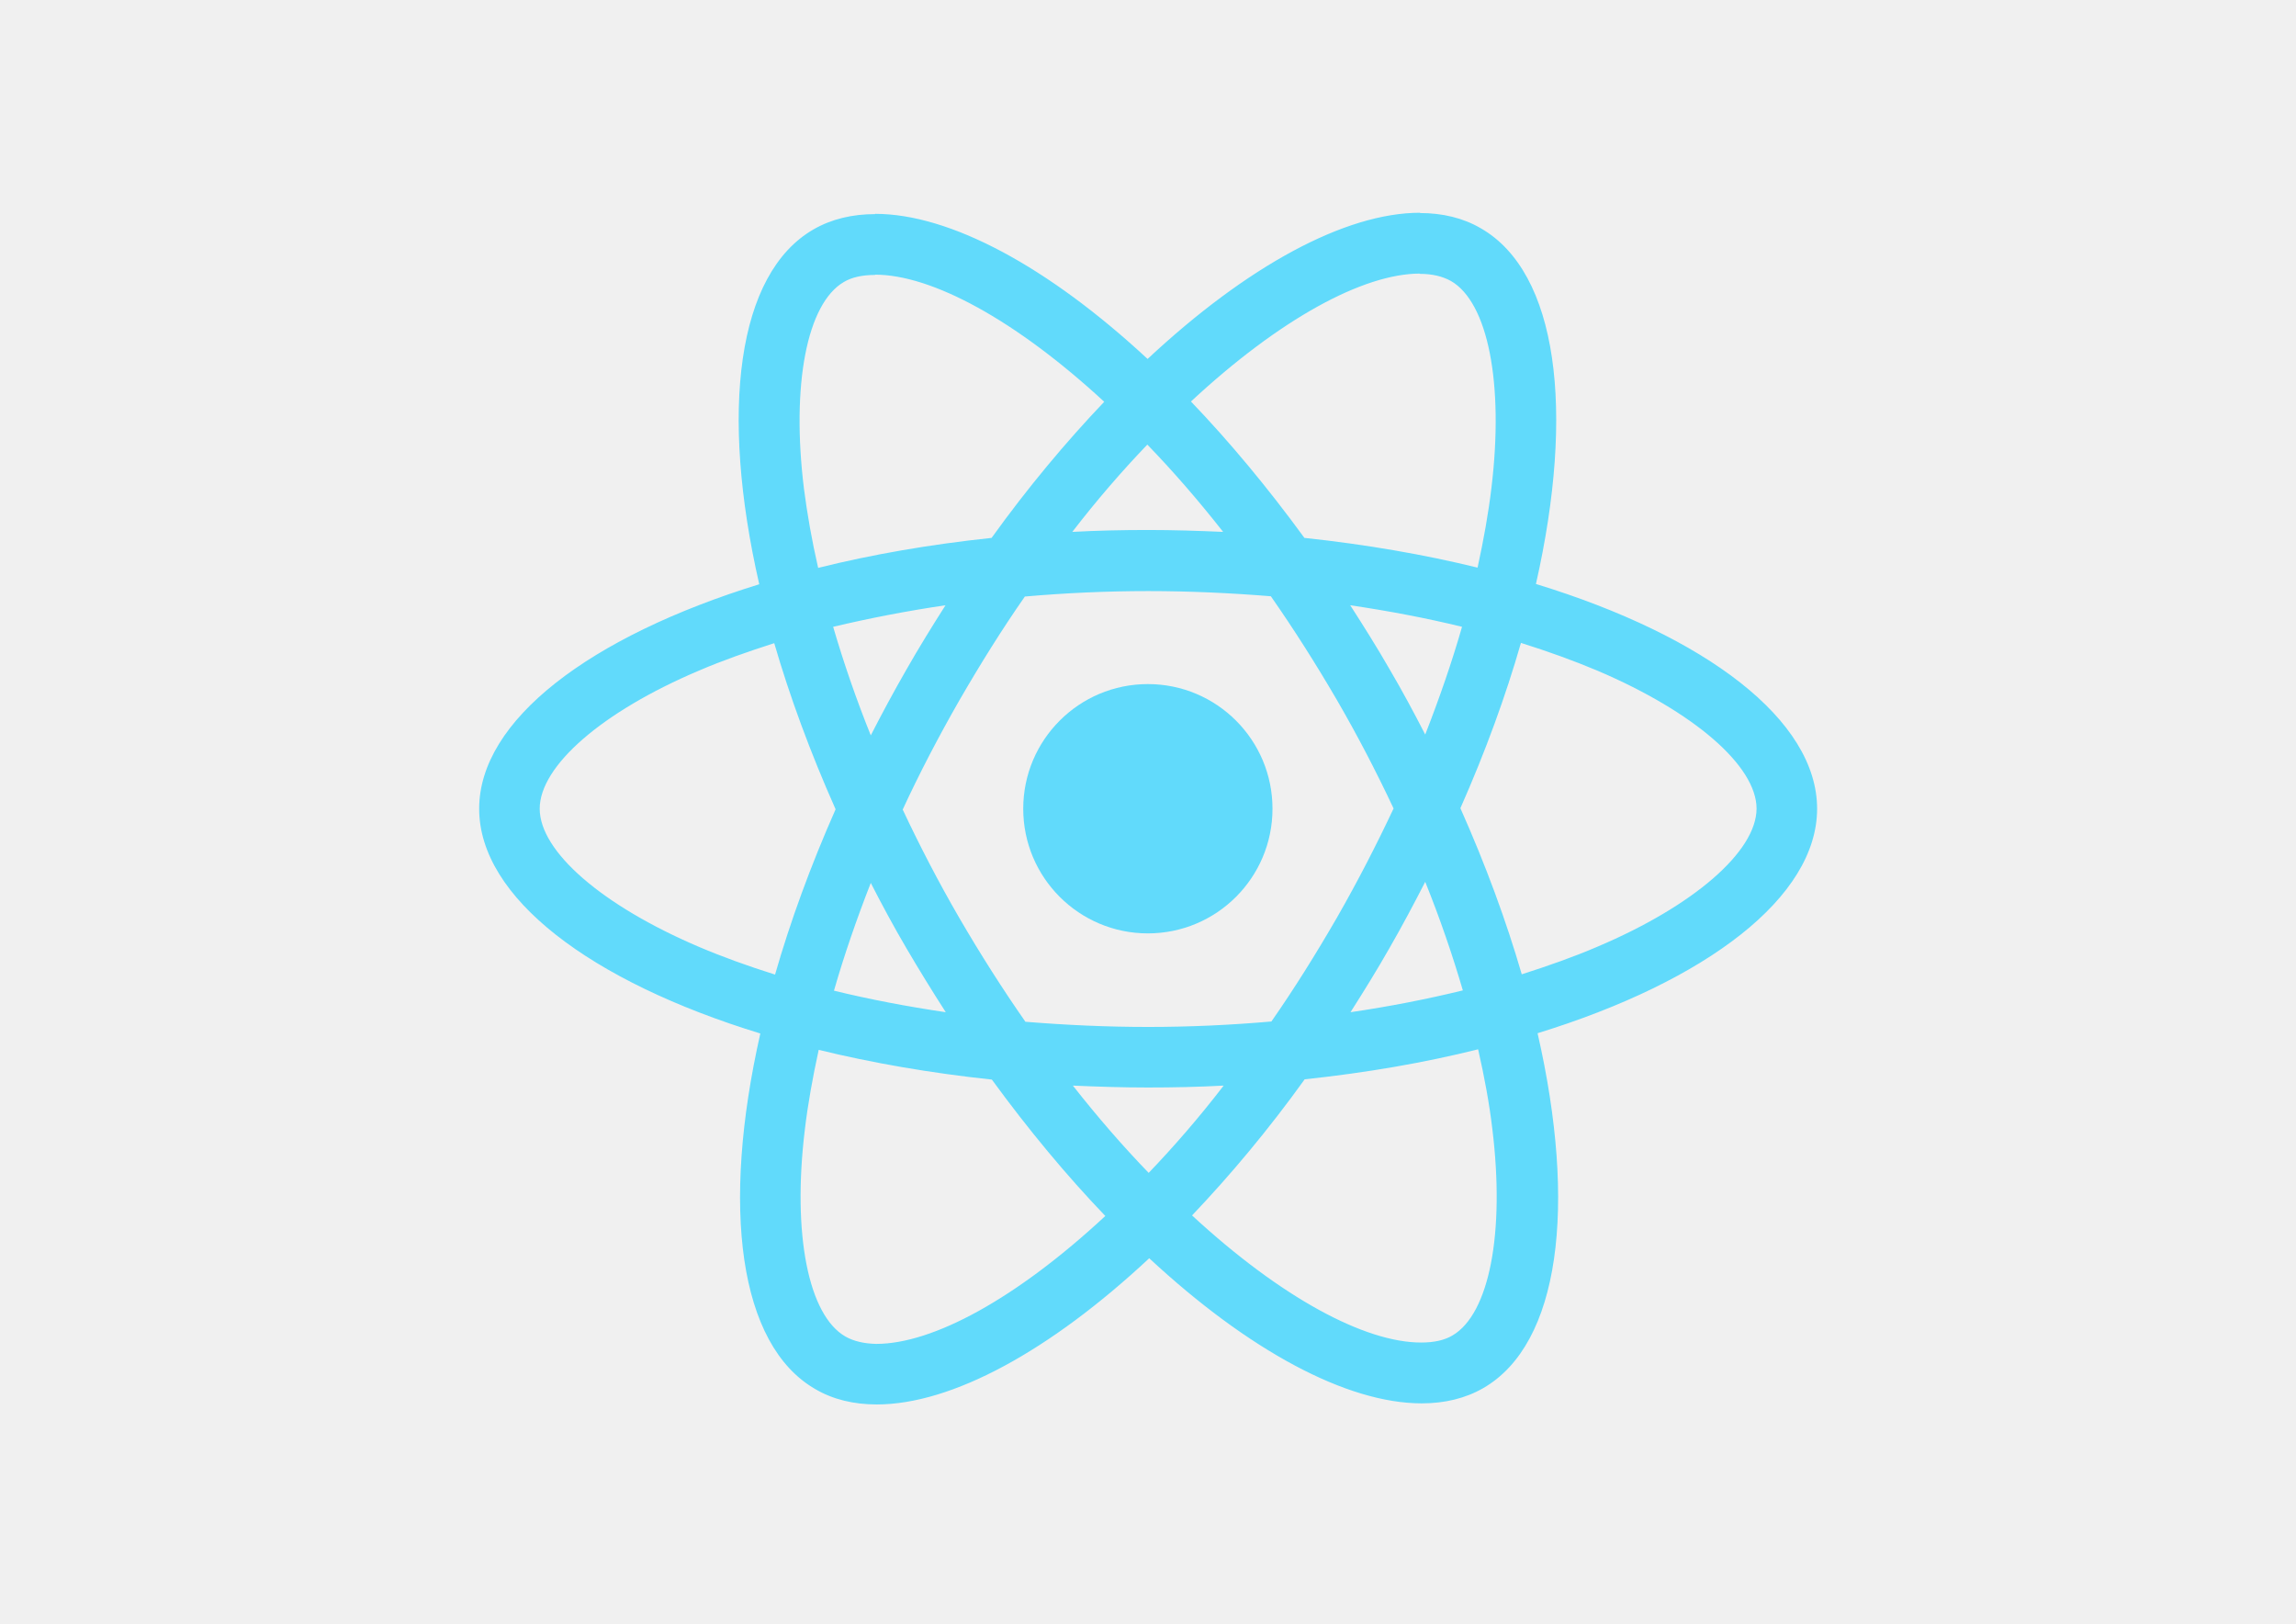
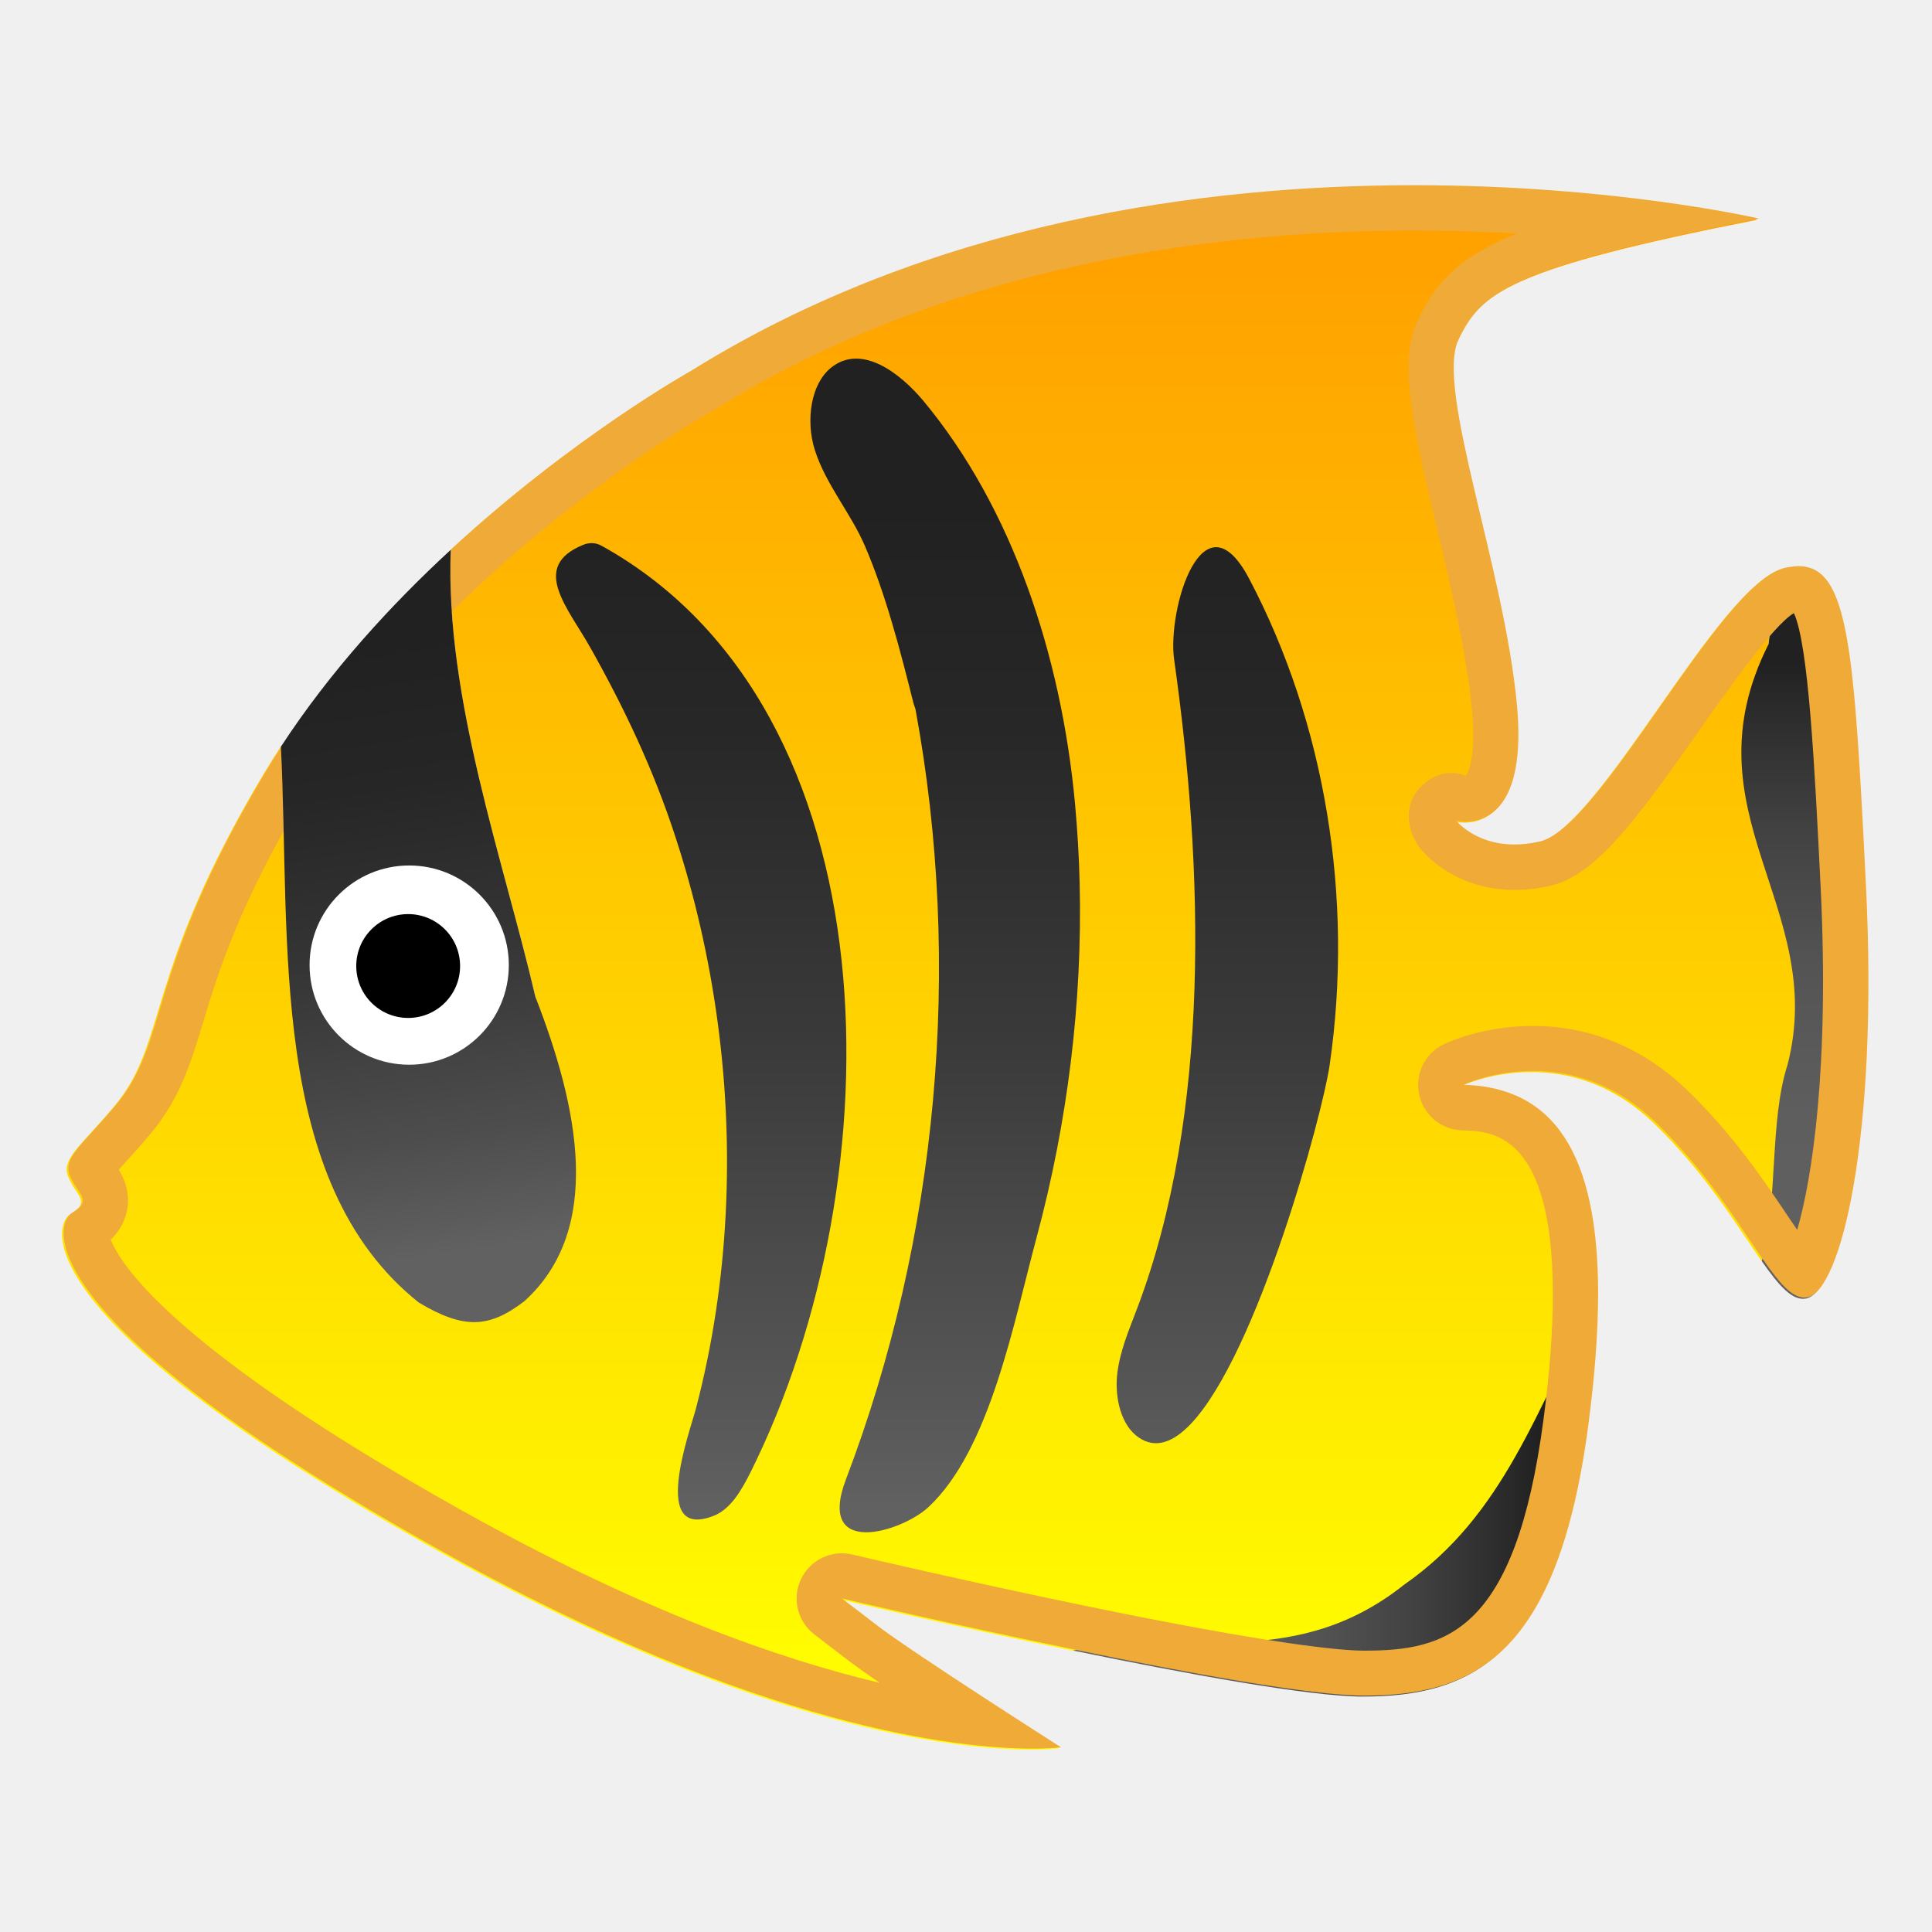
- <svg xmlns="http://www.w3.org/2000/svg" viewBox="0 0 841.9 595.3">
-   <g fill="#61DAFB">
-     <path d="M666.3 296.5c0-32.5-40.7-63.3-103.1-82.4 14.4-63.6 8-114.2-20.2-130.4-6.5-3.8-14.1-5.6-22.4-5.6v22.3c4.6 0 8.3.9 11.4 2.6 13.6 7.8 19.5 37.5 14.9 75.7-1.1 9.4-2.9 19.3-5.1 29.4-19.6-4.8-41-8.5-63.5-10.9-13.5-18.5-27.5-35.3-41.6-50 32.6-30.3 63.2-46.9 84-46.9V78c-27.5 0-63.5 19.6-99.9 53.6-36.4-33.8-72.4-53.2-99.9-53.2v22.3c20.7 0 51.4 16.5 84 46.6-14 14.7-28 31.4-41.3 49.9-22.6 2.4-44 6.1-63.6 11-2.3-10-4-19.7-5.2-29-4.7-38.2 1.1-67.9 14.6-75.8 3-1.8 6.9-2.6 11.5-2.6V78.5c-8.4 0-16 1.8-22.6 5.6-28.1 16.2-34.4 66.7-19.9 130.1-62.2 19.2-102.7 49.9-102.7 82.3 0 32.5 40.7 63.3 103.1 82.4-14.4 63.6-8 114.2 20.2 130.4 6.5 3.8 14.1 5.6 22.5 5.6 27.5 0 63.5-19.6 99.9-53.6 36.4 33.8 72.4 53.2 99.9 53.2 8.4 0 16-1.8 22.6-5.6 28.1-16.2 34.4-66.7 19.9-130.1 62-19.1 102.5-49.9 102.5-82.3zm-130.2-66.7c-3.7 12.9-8.3 26.2-13.5 39.5-4.1-8-8.4-16-13.1-24-4.6-8-9.5-15.8-14.4-23.4 14.2 2.1 27.9 4.7 41 7.9zm-45.8 106.5c-7.8 13.5-15.8 26.3-24.1 38.2-14.9 1.3-30 2-45.2 2-15.1 0-30.2-.7-45-1.9-8.3-11.9-16.4-24.6-24.2-38-7.6-13.1-14.5-26.4-20.8-39.8 6.2-13.4 13.2-26.8 20.7-39.9 7.8-13.5 15.8-26.3 24.1-38.2 14.9-1.3 30-2 45.2-2 15.1 0 30.2.7 45 1.9 8.3 11.9 16.4 24.6 24.2 38 7.6 13.1 14.5 26.4 20.8 39.8-6.3 13.4-13.2 26.8-20.7 39.9zm32.3-13c5.4 13.4 10 26.8 13.8 39.8-13.1 3.2-26.9 5.9-41.2 8 4.9-7.7 9.8-15.6 14.4-23.7 4.6-8 8.9-16.1 13-24.1zM421.2 430c-9.3-9.6-18.6-20.3-27.8-32 9 .4 18.2.7 27.5.7 9.4 0 18.7-.2 27.8-.7-9 11.7-18.3 22.4-27.5 32zm-74.4-58.9c-14.2-2.1-27.9-4.7-41-7.9 3.7-12.9 8.3-26.2 13.5-39.5 4.1 8 8.4 16 13.1 24 4.7 8 9.5 15.8 14.4 23.4zM420.7 163c9.3 9.6 18.6 20.3 27.8 32-9-.4-18.2-.7-27.5-.7-9.4 0-18.7.2-27.8.7 9-11.7 18.3-22.4 27.5-32zm-74 58.9c-4.9 7.7-9.8 15.6-14.4 23.7-4.6 8-8.9 16-13 24-5.4-13.4-10-26.8-13.8-39.8 13.1-3.1 26.9-5.8 41.2-7.9zm-90.5 125.2c-35.4-15.1-58.3-34.9-58.3-50.6 0-15.7 22.9-35.6 58.3-50.6 8.6-3.7 18-7 27.7-10.1 5.7 19.6 13.2 40 22.5 60.9-9.2 20.8-16.6 41.1-22.2 60.6-9.9-3.1-19.3-6.5-28-10.2zM310 490c-13.6-7.8-19.5-37.5-14.9-75.7 1.1-9.4 2.9-19.3 5.1-29.4 19.6 4.8 41 8.5 63.5 10.9 13.5 18.5 27.5 35.3 41.6 50-32.6 30.3-63.2 46.9-84 46.9-4.5-.1-8.3-1-11.3-2.7zm237.2-76.2c4.7 38.2-1.1 67.9-14.6 75.8-3 1.8-6.9 2.6-11.5 2.6-20.7 0-51.4-16.5-84-46.6 14-14.7 28-31.4 41.3-49.9 22.6-2.4 44-6.1 63.6-11 2.3 10.1 4.1 19.8 5.2 29.1zm38.5-66.7c-8.6 3.7-18 7-27.7 10.1-5.7-19.6-13.2-40-22.5-60.9 9.2-20.8 16.6-41.1 22.2-60.6 9.9 3.1 19.3 6.5 28.1 10.2 35.4 15.1 58.3 34.9 58.3 50.6-.1 15.7-23 35.6-58.4 50.6zM320.8 78.4z" />
-     <circle cx="420.9" cy="296.5" r="45.7" />
-     <path d="M520.5 78.1z" />
+ <svg xmlns="http://www.w3.org/2000/svg" xmlns:xlink="http://www.w3.org/1999/xlink" width="128" height="128" style="enable-background:new 0 0 128 128;">
+   <g id="Layer_1">
+     <linearGradient id="SVGID_1_" gradientUnits="userSpaceOnUse" x1="62.641" x2="62.641" y1="17.316" y2="113.518">
+       <stop offset="6.191218e-03" style="stop-color:#FFA200" />
+       <stop offset="1" style="stop-color:#FFFF00" />
+     </linearGradient>
+     <path d="M117.16,42.68c0.23-1.91,0.77-3.54,1.46-5.06c-0.16,0.02-0.33,0.05-0.51,0.09 c-4.22,1.01-12.1,17.18-16.2,18.12c-3.81,0.87-5.57-1.41-5.57-1.41s4.89,1.41,4.05-7.65c-0.84-9.06-5.4-20.94-3.88-24.16 s3.54-4.83,19.92-8.05c0,0-39.66-9.26-70.72,10.07c0,0-7.74,4.31-15.85,11.79c-0.38,9.81,3.52,20.64,5.61,29.61 c2.03,6.44,2.03,14.49-2.7,19.33c-0.68,0.81-2.7,0.81-4.05,0c-10.04-7.98-9.46-23.09-10.11-35.9c-0.39,0.6-0.77,1.2-1.14,1.82 c-7.98,13.35-6.3,17.72-9.9,22.01c-2.28,2.72-3.54,3.49-3.04,4.7s1.52,1.61,0.17,2.42C3.35,81.2,2,87.64,29,102.74 s41.18,13.09,41.18,13.09s-9.79-6.24-12.15-8.05c-2.36-1.81-2.36-1.81-2.36-1.81s7.33,1.73,15.41,3.39 c7.97-1.33,16.67,4.22,23.8-1.45c6.63-4.61,6.93-14.61,10.89-22.06c0.01-9.34-2.93-13.75-8.92-13.91c0,0,6.75-3.22,12.66,2.42 c3.46,3.31,5.59,6.88,7.2,9.19c1.11-4.07,2.6-8.08,3.83-11.88C123.24,61.2,116.49,53.15,117.16,42.68z" style="fill:url(#SVGID_1_);" />
+     <linearGradient id="SVGID_3_" gradientUnits="userSpaceOnUse" x1="71.079" x2="105.767" y1="99.126" y2="99.126">
+       <stop offset="0" style="stop-color:#616161" />
+       <stop offset="0.253" style="stop-color:#5E5E5E" />
+       <stop offset="0.46" style="stop-color:#545454" />
+       <stop offset="0.651" style="stop-color:#424242" />
+       <stop offset="0.831" style="stop-color:#2A2A2A" />
+       <stop offset="0.89" style="stop-color:#212121" />
+     </linearGradient>
+     <path d="M93.04,104.98c-7.13,5.67-13.99,3.04-21.96,4.37c7.52,1.55,15.69,3.05,19.19,3.05 c7.26,0,12.83-2.62,14.85-17.92c0.43-3.25,0.64-6.12,0.65-8.64C101.81,93.3,99.67,100.37,93.04,104.98z" style="fill:url(#SVGID_3_);" />
+     <linearGradient id="SVGID_4_" gradientUnits="userSpaceOnUse" x1="119.522" x2="119.522" y1="38.686" y2="85.769">
+       <stop offset="0.11" style="stop-color:#212121" />
+       <stop offset="0.169" style="stop-color:#2A2A2A" />
+       <stop offset="0.349" style="stop-color:#424242" />
+       <stop offset="0.54" style="stop-color:#545454" />
+       <stop offset="0.747" style="stop-color:#5E5E5E" />
+       <stop offset="1" style="stop-color:#616161" />
+     </linearGradient>
+     <path d="M123.52,58.65c-0.81-16.2-1.15-21.5-4.89-21.03c-0.69,1.51-1.24,3.14-1.46,5.06 c-5.62,11.16,3.96,17.39,1.26,27.86c-1.22,3.8-0.6,8.94-1.71,13.01c1.14,1.63,2.02,2.65,2.93,2.48 C121.83,85.63,124.36,75.56,123.52,58.65z" style="fill:url(#SVGID_4_);" />
+     <path d="M93.7,15.27c2.41,0,4.7,0.08,6.82,0.2c-3.92,1.56-5.41,3.26-6.61,5.79 c-1.25,2.65-0.37,6.75,1.3,13.77c0.92,3.87,1.96,8.26,2.31,11.95c0.29,3.09-0.22,4.16-0.4,4.42c-0.32-0.13-0.65-0.19-0.97-0.19 c-0.86,0-1.66,0.44-2.26,1.19c-0.86,1.08-0.66,2.68,0.18,3.78c0.22,0.28,2.26,2.78,6.27,2.78c0.76,0,1.55-0.09,2.35-0.27 c3.01-0.69,5.69-4.32,9.8-10.17c1.87-2.67,4.96-7.07,6.36-7.9c0.97,2.08,1.38,10.23,1.77,18.12c0.59,11.92-0.56,19.35-1.55,22.74 c-0.22-0.31-0.44-0.65-0.68-1c-1.53-2.28-3.62-5.4-6.71-8.35c-2.85-2.72-6.35-4.16-10.12-4.16c-3.27,0-5.64,1.08-5.9,1.21 c-1.25,0.6-1.93,1.97-1.64,3.33c0.29,1.36,1.47,2.34,2.86,2.38c1.95,0.05,6.01,0.16,6,10.91c0,2.38-0.21,5.15-0.62,8.25 c-1.87,14.16-6.49,15.31-11.88,15.31c-1.53,0-5.98-0.39-18.58-2.99c-7.94-1.64-15.26-3.36-15.33-3.38 c-0.23-0.05-0.46-0.08-0.69-0.08c-1.14,0-2.21,0.65-2.71,1.71c-0.61,1.28-0.24,2.81,0.89,3.67l2.36,1.81 c0.45,0.34,1.14,0.83,1.96,1.39c-6.57-1.55-15.82-4.78-27.7-11.43C11.35,89.29,7.94,83.69,7.34,82.13 c0.54-0.53,0.89-1.14,1.05-1.83c0.28-1.22-0.15-2.19-0.52-2.81c0.15-0.17,0.31-0.35,0.46-0.51c0.45-0.49,1.01-1.11,1.64-1.86 c1.95-2.33,2.67-4.68,3.49-7.4c0.99-3.27,2.35-7.74,6.68-15c0.31-0.52,0.65-1.06,1.08-1.71C24,46.78,27.62,42.58,32,38.54 c7.73-7.13,15.2-11.33,15.28-11.37c0.04-0.02,0.08-0.05,0.13-0.07C63.11,17.32,81.25,15.27,93.7,15.27 M93.7,12.27 c-13.92,0-32.02,2.41-47.88,12.28c0,0-7.74,4.31-15.85,11.79c-3.95,3.64-7.98,8.03-11.25,13.04c-0.39,0.6-0.77,1.2-1.14,1.82 c-7.98,13.35-6.3,17.72-9.9,22.01c-2.28,2.72-3.54,3.49-3.04,4.7c0.51,1.21,1.52,1.61,0.17,2.42c-1.35,0.81-2.7,7.25,24.3,22.35 c21.32,11.92,34.64,13.17,39.31,13.17c1.24,0,1.87-0.09,1.87-0.09s-9.79-6.24-12.15-8.05c-2.36-1.81-2.36-1.81-2.36-1.81 s7.33,1.73,15.41,3.39c7.52,1.55,15.69,3.05,19.19,3.05c7.26,0,12.83-2.62,14.85-17.92c0.43-3.25,0.64-6.12,0.65-8.64 c0.01-9.34-2.93-13.75-8.92-13.91c0,0,1.92-0.92,4.61-0.92c2.35,0,5.29,0.7,8.05,3.33c3.46,3.31,5.59,6.88,7.2,9.19 c1.06,1.52,1.89,2.5,2.73,2.5c0.06,0,0.13-0.01,0.19-0.02c2.19-0.4,4.73-10.47,3.88-27.38c-0.78-15.55-1.13-21.06-4.46-21.06 c-0.14,0-0.28,0.01-0.43,0.03c-0.16,0.02-0.33,0.05-0.51,0.09c-4.22,1.01-12.1,17.18-16.2,18.12c-0.61,0.14-1.17,0.2-1.68,0.2 c-2.65,0-3.89-1.61-3.89-1.61s0.28,0.08,0.68,0.08c1.31,0,4.01-0.82,3.37-7.73c-0.84-9.06-5.4-20.94-3.88-24.16 c1.52-3.22,3.54-4.83,19.92-8.05C116.53,14.48,107.03,12.27,93.7,12.27L93.7,12.27z" style="fill:#F0AA37;" />
+     <linearGradient id="SVGID_5_" gradientUnits="userSpaceOnUse" x1="46.455" x2="46.455" y1="99.914" y2="25.083">
+       <stop offset="0" style="stop-color:#616161" />
+       <stop offset="0.092" style="stop-color:#575757" />
+       <stop offset="0.414" style="stop-color:#3A3A3A" />
+       <stop offset="0.691" style="stop-color:#272727" />
+       <stop offset="0.89" style="stop-color:#212121" />
+     </linearGradient>
+     <path d="M39.86,36.16c-0.41-0.23-0.84-0.22-1.23-0.06c-3.54,1.45-1,4.16,0.5,6.84 c2.22,3.95,4.16,8.03,5.61,12.48c2.59,7.91,3.77,16.49,3.34,24.97c-0.22,4.38-0.87,8.73-1.97,12.92c-0.4,1.53-3.08,8.8,1.19,7.11 c1.11-0.44,1.83-1.69,2.43-2.89C59.42,78.1,59.4,47,39.86,36.16z" style="fill:url(#SVGID_5_);" />
+     <linearGradient id="SVGID_6_" gradientUnits="userSpaceOnUse" x1="62.62" x2="62.62" y1="99.914" y2="25.083">
+       <stop offset="0" style="stop-color:#616161" />
+       <stop offset="0.092" style="stop-color:#575757" />
+       <stop offset="0.414" style="stop-color:#3A3A3A" />
+       <stop offset="0.691" style="stop-color:#272727" />
+       <stop offset="0.89" style="stop-color:#212121" />
+     </linearGradient>
+     <path d="M71.53,58.53c-0.04-1.78-0.15-3.55-0.31-5.32c-0.92-9.84-4.17-19.56-10-26.6 c-1.61-1.94-4.07-3.76-6.03-2.35c-1.49,1.07-1.82,3.6-1.21,5.54c0.72,2.28,2.37,4.17,3.31,6.34c1.39,3.22,2.35,6.94,3.22,10.41 c0.04,0.15,0.09,0.28,0.14,0.42C63.8,64.01,62.14,82,56.05,98c-2,5.26,3.68,3.5,5.45,1.86c4.1-3.81,5.66-12.25,7.2-17.96 C70.72,74.37,71.72,66.43,71.53,58.53z" style="fill:url(#SVGID_6_);" />
+     <linearGradient id="SVGID_7_" gradientUnits="userSpaceOnUse" x1="23.48" x2="30.461" y1="37.81" y2="82.979">
+       <stop offset="0.11" style="stop-color:#212121" />
+       <stop offset="0.314" style="stop-color:#262626" />
+       <stop offset="0.56" style="stop-color:#353535" />
+       <stop offset="0.827" style="stop-color:#4D4D4D" />
+       <stop offset="1" style="stop-color:#616161" />
+     </linearGradient>
+     <path d="M27.75,86.3c3,1.79,4.67,1.69,7-0.1c5.25-4.77,3.58-12.82,0.72-20.16 c-2.09-8.98-5.99-19.8-5.61-29.61c-3.95,3.64-7.98,8.03-11.25,13.04C19.26,62.27,17.71,78.31,27.75,86.3z" style="fill:url(#SVGID_7_);" />
+     <linearGradient id="SVGID_8_" gradientUnits="userSpaceOnUse" x1="81.323" x2="81.323" y1="99.914" y2="25.083">
+       <stop offset="0" style="stop-color:#616161" />
+       <stop offset="0.092" style="stop-color:#575757" />
+       <stop offset="0.414" style="stop-color:#3A3A3A" />
+       <stop offset="0.691" style="stop-color:#272727" />
+       <stop offset="0.89" style="stop-color:#212121" />
+     </linearGradient>
+     <path d="M78.9,94.33c4.43-4.67,8.73-20.55,9.19-23.75c1.62-11.12-0.3-22.69-5.33-32.24 c-3.07-5.82-5.44,2.03-4.97,5.36c1.95,13.77,2.46,30.05-2.46,43.01c-0.54,1.43-1.16,2.85-1.32,4.41c-0.15,1.56,0.28,3.32,1.42,4.11 C76.56,96.01,77.73,95.56,78.9,94.33z" style="fill:url(#SVGID_8_);" />
+     <g>
+       <circle cx="27.11" cy="63.94" r="6.6" style="fill:#FFFFFF;" />
+       <ellipse cx="27.04" cy="64" rx="3.44" ry="3.44" transform="matrix(0.6853 -0.7283 0.7283 0.6853 -38.0992 39.8355)" />
+     </g>
+   </g>
+   <g id="Layer_2" style="display:none;">
+     <g style="display:inline;">
+       <g style="opacity:0.6;">
+         <circle cx="64" cy="64" r="28" style="opacity:0.61;fill:none;stroke:#000000;stroke-width:0.263;stroke-miterlimit:10;" />
+         <line style="opacity:0.61;fill:none;stroke:#000000;stroke-width:0.25;stroke-miterlimit:10;" x1="84" x2="84" y1="0" y2="128" />
+         <line style="opacity:0.61;fill:none;stroke:#000000;stroke-width:0.25;stroke-miterlimit:10;" x1="44" x2="44" y1="0" y2="128" />
+         <line style="opacity:0.61;fill:none;stroke:#000000;stroke-width:0.25;stroke-miterlimit:10;" x1="64" x2="64" y1="0" y2="128" />
+         <line style="opacity:0.61;fill:none;stroke:#000000;stroke-width:0.25;stroke-miterlimit:10;" x1="128" x2="0" y1="64" y2="64" />
+         <line style="opacity:0.61;fill:none;stroke:#000000;stroke-width:0.25;stroke-miterlimit:10;" x1="128" x2="0" y1="44" y2="44" />
+         <line style="opacity:0.61;fill:none;stroke:#000000;stroke-width:0.25;stroke-miterlimit:10;" x1="128" x2="0" y1="83.75" y2="83.75" />
+         <line style="opacity:0.61;fill:none;stroke:#000000;stroke-width:0.25;stroke-miterlimit:10;" x1="128" x2="0" y1="128" y2="0" />
+         <line style="opacity:0.61;fill:none;stroke:#000000;stroke-width:0.25;stroke-miterlimit:10;" x1="0" x2="128" y1="128" y2="0" />
+         <g style="opacity:0.61;">
+           <path d="M64,4.26c32.94,0,59.74,26.8,59.74,59.74S96.94,123.74,64,123.74S4.26,96.94,4.26,64S31.06,4.26,64,4.26 M64,4 C30.86,4,4,30.86,4,64s26.86,60,60,60s60-26.86,60-60S97.14,4,64,4L64,4z" />
+         </g>
+         <path d="M107.97,115.97H20.03 c-4.42,0-8.03-3.61-8.03-8.03V20.03c0-4.42,3.61-8.03,8.03-8.03h87.94c4.42,0,8.03,3.61,8.03,8.03v87.91 C116,112.36,112.39,115.97,107.97,115.97z" style="opacity:0.61;fill:none;stroke:#000000;stroke-width:0.258;stroke-miterlimit:10;" />
+         <path d="M100,124H28c-4.4,0-8-3.6-8-8 V12c0-4.4,3.6-8,8-8h72c4.4,0,8,3.6,8,8v104C108,120.4,104.4,124,100,124z" style="opacity:0.61;fill:none;stroke:#000000;stroke-width:0.263;stroke-miterlimit:10;" />
+         <path d="M113.77,108H14.23 C8.6,108,4,103.4,4,97.77V30.28c0-5.63,4.6-10.23,10.23-10.23h99.54c5.63,0,10.23,4.6,10.23,10.23v67.48 C124,103.4,119.4,108,113.77,108z" style="opacity:0.61;fill:none;stroke:#000000;stroke-width:0.263;stroke-miterlimit:10;" />
+       </g>
+       <g>
+         <g style="opacity:0.2;">
+           <defs>
+             <rect id="SVGID_2_" height="128" style="opacity:0.2;" width="128" x="0" y="0" />
+           </defs>
+           <clipPath id="SVGID_9_">
+             <use style="overflow:visible;" xlink:href="#SVGID_2_" />
+           </clipPath>
+           <g style="clip-path:url(#SVGID_9_);">
+             <g>
+               <line style="fill:none;stroke:#000000;stroke-width:0.25;stroke-miterlimit:10;" x1="-28" x2="-28" y1="160" y2="-32" />
+               <line style="fill:none;stroke:#000000;stroke-width:0.25;stroke-miterlimit:10;" x1="-24" x2="-24" y1="160" y2="-32" />
+               <line style="fill:none;stroke:#000000;stroke-width:0.25;stroke-miterlimit:10;" x1="-20" x2="-20" y1="160" y2="-32" />
+               <line style="fill:none;stroke:#000000;stroke-width:0.25;stroke-miterlimit:10;" x1="-16" x2="-16" y1="160" y2="-32" />
+               <line style="fill:none;stroke:#000000;stroke-width:0.25;stroke-miterlimit:10;" x1="-12" x2="-12" y1="160" y2="-32" />
+               <line style="fill:none;stroke:#000000;stroke-width:0.25;stroke-miterlimit:10;" x1="-8" x2="-8" y1="160" y2="-32" />
+               <line style="fill:none;stroke:#000000;stroke-width:0.25;stroke-miterlimit:10;" x1="-4" x2="-4" y1="160" y2="-32" />
+               <line style="fill:none;stroke:#000000;stroke-width:0.25;stroke-miterlimit:10;" x1="0" x2="0" y1="160" y2="-32" />
+               <line style="fill:none;stroke:#000000;stroke-width:0.25;stroke-miterlimit:10;" x1="4" x2="4" y1="160" y2="-32" />
+               <line style="fill:none;stroke:#000000;stroke-width:0.25;stroke-miterlimit:10;" x1="8" x2="8" y1="160" y2="-32" />
+               <line style="fill:none;stroke:#000000;stroke-width:0.25;stroke-miterlimit:10;" x1="12" x2="12" y1="160" y2="-32" />
+               <line style="fill:none;stroke:#000000;stroke-width:0.25;stroke-miterlimit:10;" x1="16" x2="16" y1="160" y2="-32" />
+               <line style="fill:none;stroke:#000000;stroke-width:0.25;stroke-miterlimit:10;" x1="20" x2="20" y1="160" y2="-32" />
+               <line style="fill:none;stroke:#000000;stroke-width:0.25;stroke-miterlimit:10;" x1="24" x2="24" y1="160" y2="-32" />
+               <line style="fill:none;stroke:#000000;stroke-width:0.25;stroke-miterlimit:10;" x1="28" x2="28" y1="160" y2="-32" />
+               <line style="fill:none;stroke:#000000;stroke-width:0.25;stroke-miterlimit:10;" x1="32" x2="32" y1="160" y2="-32" />
+               <line style="fill:none;stroke:#000000;stroke-width:0.25;stroke-miterlimit:10;" x1="36" x2="36" y1="160" y2="-32" />
+               <line style="fill:none;stroke:#000000;stroke-width:0.25;stroke-miterlimit:10;" x1="40" x2="40" y1="160" y2="-32" />
+               <line style="fill:none;stroke:#000000;stroke-width:0.25;stroke-miterlimit:10;" x1="44" x2="44" y1="160" y2="-32" />
+               <line style="fill:none;stroke:#000000;stroke-width:0.25;stroke-miterlimit:10;" x1="48" x2="48" y1="160" y2="-32" />
+               <line style="fill:none;stroke:#000000;stroke-width:0.25;stroke-miterlimit:10;" x1="52" x2="52" y1="160" y2="-32" />
+               <line style="fill:none;stroke:#000000;stroke-width:0.25;stroke-miterlimit:10;" x1="56" x2="56" y1="160" y2="-32" />
+               <line style="fill:none;stroke:#000000;stroke-width:0.25;stroke-miterlimit:10;" x1="60" x2="60" y1="160" y2="-32" />
+               <line style="fill:none;stroke:#000000;stroke-width:0.25;stroke-miterlimit:10;" x1="64" x2="64" y1="160" y2="-32" />
+               <line style="fill:none;stroke:#000000;stroke-width:0.25;stroke-miterlimit:10;" x1="68" x2="68" y1="160" y2="-32" />
+               <line style="fill:none;stroke:#000000;stroke-width:0.25;stroke-miterlimit:10;" x1="72" x2="72" y1="160" y2="-32" />
+               <line style="fill:none;stroke:#000000;stroke-width:0.25;stroke-miterlimit:10;" x1="76" x2="76" y1="160" y2="-32" />
+               <line style="fill:none;stroke:#000000;stroke-width:0.25;stroke-miterlimit:10;" x1="80" x2="80" y1="160" y2="-32" />
+               <line style="fill:none;stroke:#000000;stroke-width:0.25;stroke-miterlimit:10;" x1="84" x2="84" y1="160" y2="-32" />
+               <line style="fill:none;stroke:#000000;stroke-width:0.25;stroke-miterlimit:10;" x1="88" x2="88" y1="160" y2="-32" />
+               <line style="fill:none;stroke:#000000;stroke-width:0.25;stroke-miterlimit:10;" x1="92" x2="92" y1="160" y2="-32" />
+               <line style="fill:none;stroke:#000000;stroke-width:0.25;stroke-miterlimit:10;" x1="96" x2="96" y1="160" y2="-32" />
+               <line style="fill:none;stroke:#000000;stroke-width:0.25;stroke-miterlimit:10;" x1="100" x2="100" y1="160" y2="-32" />
+               <line style="fill:none;stroke:#000000;stroke-width:0.25;stroke-miterlimit:10;" x1="104" x2="104" y1="160" y2="-32" />
+               <line style="fill:none;stroke:#000000;stroke-width:0.25;stroke-miterlimit:10;" x1="108" x2="108" y1="160" y2="-32" />
+               <line style="fill:none;stroke:#000000;stroke-width:0.25;stroke-miterlimit:10;" x1="112" x2="112" y1="160" y2="-32" />
+               <line style="fill:none;stroke:#000000;stroke-width:0.25;stroke-miterlimit:10;" x1="116" x2="116" y1="160" y2="-32" />
+               <line style="fill:none;stroke:#000000;stroke-width:0.25;stroke-miterlimit:10;" x1="120" x2="120" y1="160" y2="-32" />
+               <line style="fill:none;stroke:#000000;stroke-width:0.25;stroke-miterlimit:10;" x1="124" x2="124" y1="160" y2="-32" />
+               <line style="fill:none;stroke:#000000;stroke-width:0.25;stroke-miterlimit:10;" x1="128" x2="128" y1="160" y2="-32" />
+               <line style="fill:none;stroke:#000000;stroke-width:0.25;stroke-miterlimit:10;" x1="132" x2="132" y1="160" y2="-32" />
+               <line style="fill:none;stroke:#000000;stroke-width:0.25;stroke-miterlimit:10;" x1="136" x2="136" y1="160" y2="-32" />
+               <line style="fill:none;stroke:#000000;stroke-width:0.25;stroke-miterlimit:10;" x1="137" x2="137" y1="166.05" y2="-25.95" />
+               <line style="fill:none;stroke:#000000;stroke-width:0.25;stroke-miterlimit:10;" x1="144" x2="144" y1="160" y2="-32" />
+               <line style="fill:none;stroke:#000000;stroke-width:0.25;stroke-miterlimit:10;" x1="148" x2="148" y1="160" y2="-32" />
+               <line style="fill:none;stroke:#000000;stroke-width:0.25;stroke-miterlimit:10;" x1="152" x2="152" y1="160" y2="-32" />
+               <line style="fill:none;stroke:#000000;stroke-width:0.25;stroke-miterlimit:10;" x1="156" x2="156" y1="160" y2="-32" />
+             </g>
+             <g>
+               <line style="fill:none;stroke:#000000;stroke-width:0.25;stroke-miterlimit:10;" x1="-32" x2="160" y1="-28" y2="-28" />
+               <line style="fill:none;stroke:#000000;stroke-width:0.25;stroke-miterlimit:10;" x1="-32" x2="160" y1="-24" y2="-24" />
+               <line style="fill:none;stroke:#000000;stroke-width:0.25;stroke-miterlimit:10;" x1="-32" x2="160" y1="-20" y2="-20" />
+               <line style="fill:none;stroke:#000000;stroke-width:0.25;stroke-miterlimit:10;" x1="-32" x2="160" y1="-16" y2="-16" />
+               <line style="fill:none;stroke:#000000;stroke-width:0.25;stroke-miterlimit:10;" x1="-32" x2="160" y1="-12" y2="-12" />
+               <line style="fill:none;stroke:#000000;stroke-width:0.25;stroke-miterlimit:10;" x1="-32" x2="160" y1="-8" y2="-8" />
+               <line style="fill:none;stroke:#000000;stroke-width:0.25;stroke-miterlimit:10;" x1="-32" x2="160" y1="-4" y2="-4" />
+               <line style="fill:none;stroke:#000000;stroke-width:0.25;stroke-miterlimit:10;" x1="-32" x2="160" y1="0" y2="0" />
+               <line style="fill:none;stroke:#000000;stroke-width:0.25;stroke-miterlimit:10;" x1="-32" x2="160" y1="4" y2="4" />
+               <line style="fill:none;stroke:#000000;stroke-width:0.25;stroke-miterlimit:10;" x1="-32" x2="160" y1="8" y2="8" />
+               <line style="fill:none;stroke:#000000;stroke-width:0.25;stroke-miterlimit:10;" x1="-32" x2="160" y1="12" y2="12" />
+               <line style="fill:none;stroke:#000000;stroke-width:0.25;stroke-miterlimit:10;" x1="-32" x2="160" y1="16" y2="16" />
+               <line style="fill:none;stroke:#000000;stroke-width:0.25;stroke-miterlimit:10;" x1="-32" x2="160" y1="20" y2="20" />
+               <line style="fill:none;stroke:#000000;stroke-width:0.25;stroke-miterlimit:10;" x1="-32" x2="160" y1="24" y2="24" />
+               <line style="fill:none;stroke:#000000;stroke-width:0.25;stroke-miterlimit:10;" x1="-32" x2="160" y1="28" y2="28" />
+               <line style="fill:none;stroke:#000000;stroke-width:0.25;stroke-miterlimit:10;" x1="-32" x2="160" y1="32" y2="32" />
+               <line style="fill:none;stroke:#000000;stroke-width:0.25;stroke-miterlimit:10;" x1="-32" x2="160" y1="36" y2="36" />
+               <line style="fill:none;stroke:#000000;stroke-width:0.25;stroke-miterlimit:10;" x1="-32" x2="160" y1="40" y2="40" />
+               <line style="fill:none;stroke:#000000;stroke-width:0.25;stroke-miterlimit:10;" x1="-32" x2="160" y1="44" y2="44" />
+               <line style="fill:none;stroke:#000000;stroke-width:0.25;stroke-miterlimit:10;" x1="-32" x2="160" y1="48" y2="48" />
+               <line style="fill:none;stroke:#000000;stroke-width:0.25;stroke-miterlimit:10;" x1="-32" x2="160" y1="52" y2="52" />
+               <line style="fill:none;stroke:#000000;stroke-width:0.25;stroke-miterlimit:10;" x1="-32" x2="160" y1="56" y2="56" />
+               <line style="fill:none;stroke:#000000;stroke-width:0.25;stroke-miterlimit:10;" x1="-32" x2="160" y1="60" y2="60" />
+               <line style="fill:none;stroke:#000000;stroke-width:0.25;stroke-miterlimit:10;" x1="-32" x2="160" y1="64" y2="64" />
+               <line style="fill:none;stroke:#000000;stroke-width:0.25;stroke-miterlimit:10;" x1="-32" x2="160" y1="68" y2="68" />
+               <line style="fill:none;stroke:#000000;stroke-width:0.25;stroke-miterlimit:10;" x1="-32" x2="160" y1="72" y2="72" />
+               <line style="fill:none;stroke:#000000;stroke-width:0.25;stroke-miterlimit:10;" x1="-32" x2="160" y1="76" y2="76" />
+               <line style="fill:none;stroke:#000000;stroke-width:0.25;stroke-miterlimit:10;" x1="-32" x2="160" y1="80" y2="80" />
+               <line style="fill:none;stroke:#000000;stroke-width:0.25;stroke-miterlimit:10;" x1="-32" x2="160" y1="84" y2="84" />
+               <line style="fill:none;stroke:#000000;stroke-width:0.25;stroke-miterlimit:10;" x1="-32" x2="160" y1="88" y2="88" />
+               <line style="fill:none;stroke:#000000;stroke-width:0.25;stroke-miterlimit:10;" x1="-32" x2="160" y1="92" y2="92" />
+               <line style="fill:none;stroke:#000000;stroke-width:0.25;stroke-miterlimit:10;" x1="-32" x2="160" y1="96" y2="96" />
+               <line style="fill:none;stroke:#000000;stroke-width:0.25;stroke-miterlimit:10;" x1="-32" x2="160" y1="100" y2="100" />
+               <line style="fill:none;stroke:#000000;stroke-width:0.25;stroke-miterlimit:10;" x1="-32" x2="160" y1="104" y2="104" />
+               <line style="fill:none;stroke:#000000;stroke-width:0.25;stroke-miterlimit:10;" x1="-32" x2="160" y1="108" y2="108" />
+               <line style="fill:none;stroke:#000000;stroke-width:0.25;stroke-miterlimit:10;" x1="-32" x2="160" y1="112" y2="112" />
+               <line style="fill:none;stroke:#000000;stroke-width:0.25;stroke-miterlimit:10;" x1="-32" x2="160" y1="116" y2="116" />
+               <line style="fill:none;stroke:#000000;stroke-width:0.25;stroke-miterlimit:10;" x1="-32" x2="160" y1="120" y2="120" />
+               <line style="fill:none;stroke:#000000;stroke-width:0.25;stroke-miterlimit:10;" x1="-32" x2="160" y1="124" y2="124" />
+               <line style="fill:none;stroke:#000000;stroke-width:0.25;stroke-miterlimit:10;" x1="-32" x2="160" y1="128" y2="128" />
+               <line style="fill:none;stroke:#000000;stroke-width:0.25;stroke-miterlimit:10;" x1="-32" x2="160" y1="132" y2="132" />
+               <line style="fill:none;stroke:#000000;stroke-width:0.25;stroke-miterlimit:10;" x1="-32" x2="160" y1="136" y2="136" />
+               <line style="fill:none;stroke:#000000;stroke-width:0.25;stroke-miterlimit:10;" x1="-32" x2="160" y1="140" y2="140" />
+               <line style="fill:none;stroke:#000000;stroke-width:0.25;stroke-miterlimit:10;" x1="-32" x2="160" y1="144" y2="144" />
+               <line style="fill:none;stroke:#000000;stroke-width:0.25;stroke-miterlimit:10;" x1="-32" x2="160" y1="148" y2="148" />
+               <line style="fill:none;stroke:#000000;stroke-width:0.25;stroke-miterlimit:10;" x1="-32" x2="160" y1="152" y2="152" />
+               <line style="fill:none;stroke:#000000;stroke-width:0.25;stroke-miterlimit:10;" x1="-32" x2="160" y1="156" y2="156" />
+             </g>
+             <path d="M159.75-31.75v191.5h-191.5v-191.5H159.75 M160-32H-32v192h192V-32L160-32z" />
+           </g>
+         </g>
+         <g>
+           <rect height="128" style="opacity:0.3;fill:#F44336;" width="4" x="0" y="0" />
+           <rect height="128" style="opacity:0.3;fill:#F44336;" width="4" x="124" y="0" />
+           <rect height="120" style="opacity:0.3;fill:#F44336;" transform="matrix(-1.836970e-16 1 -1 -1.836970e-16 66 -62)" width="4" x="62" y="-58" />
+           <rect height="120" style="opacity:0.3;fill:#F44336;" transform="matrix(-1.836970e-16 1 -1 -1.836970e-16 190 62)" width="4" x="62" y="66" />
+         </g>
+       </g>
+     </g>
  </g>
</svg>
